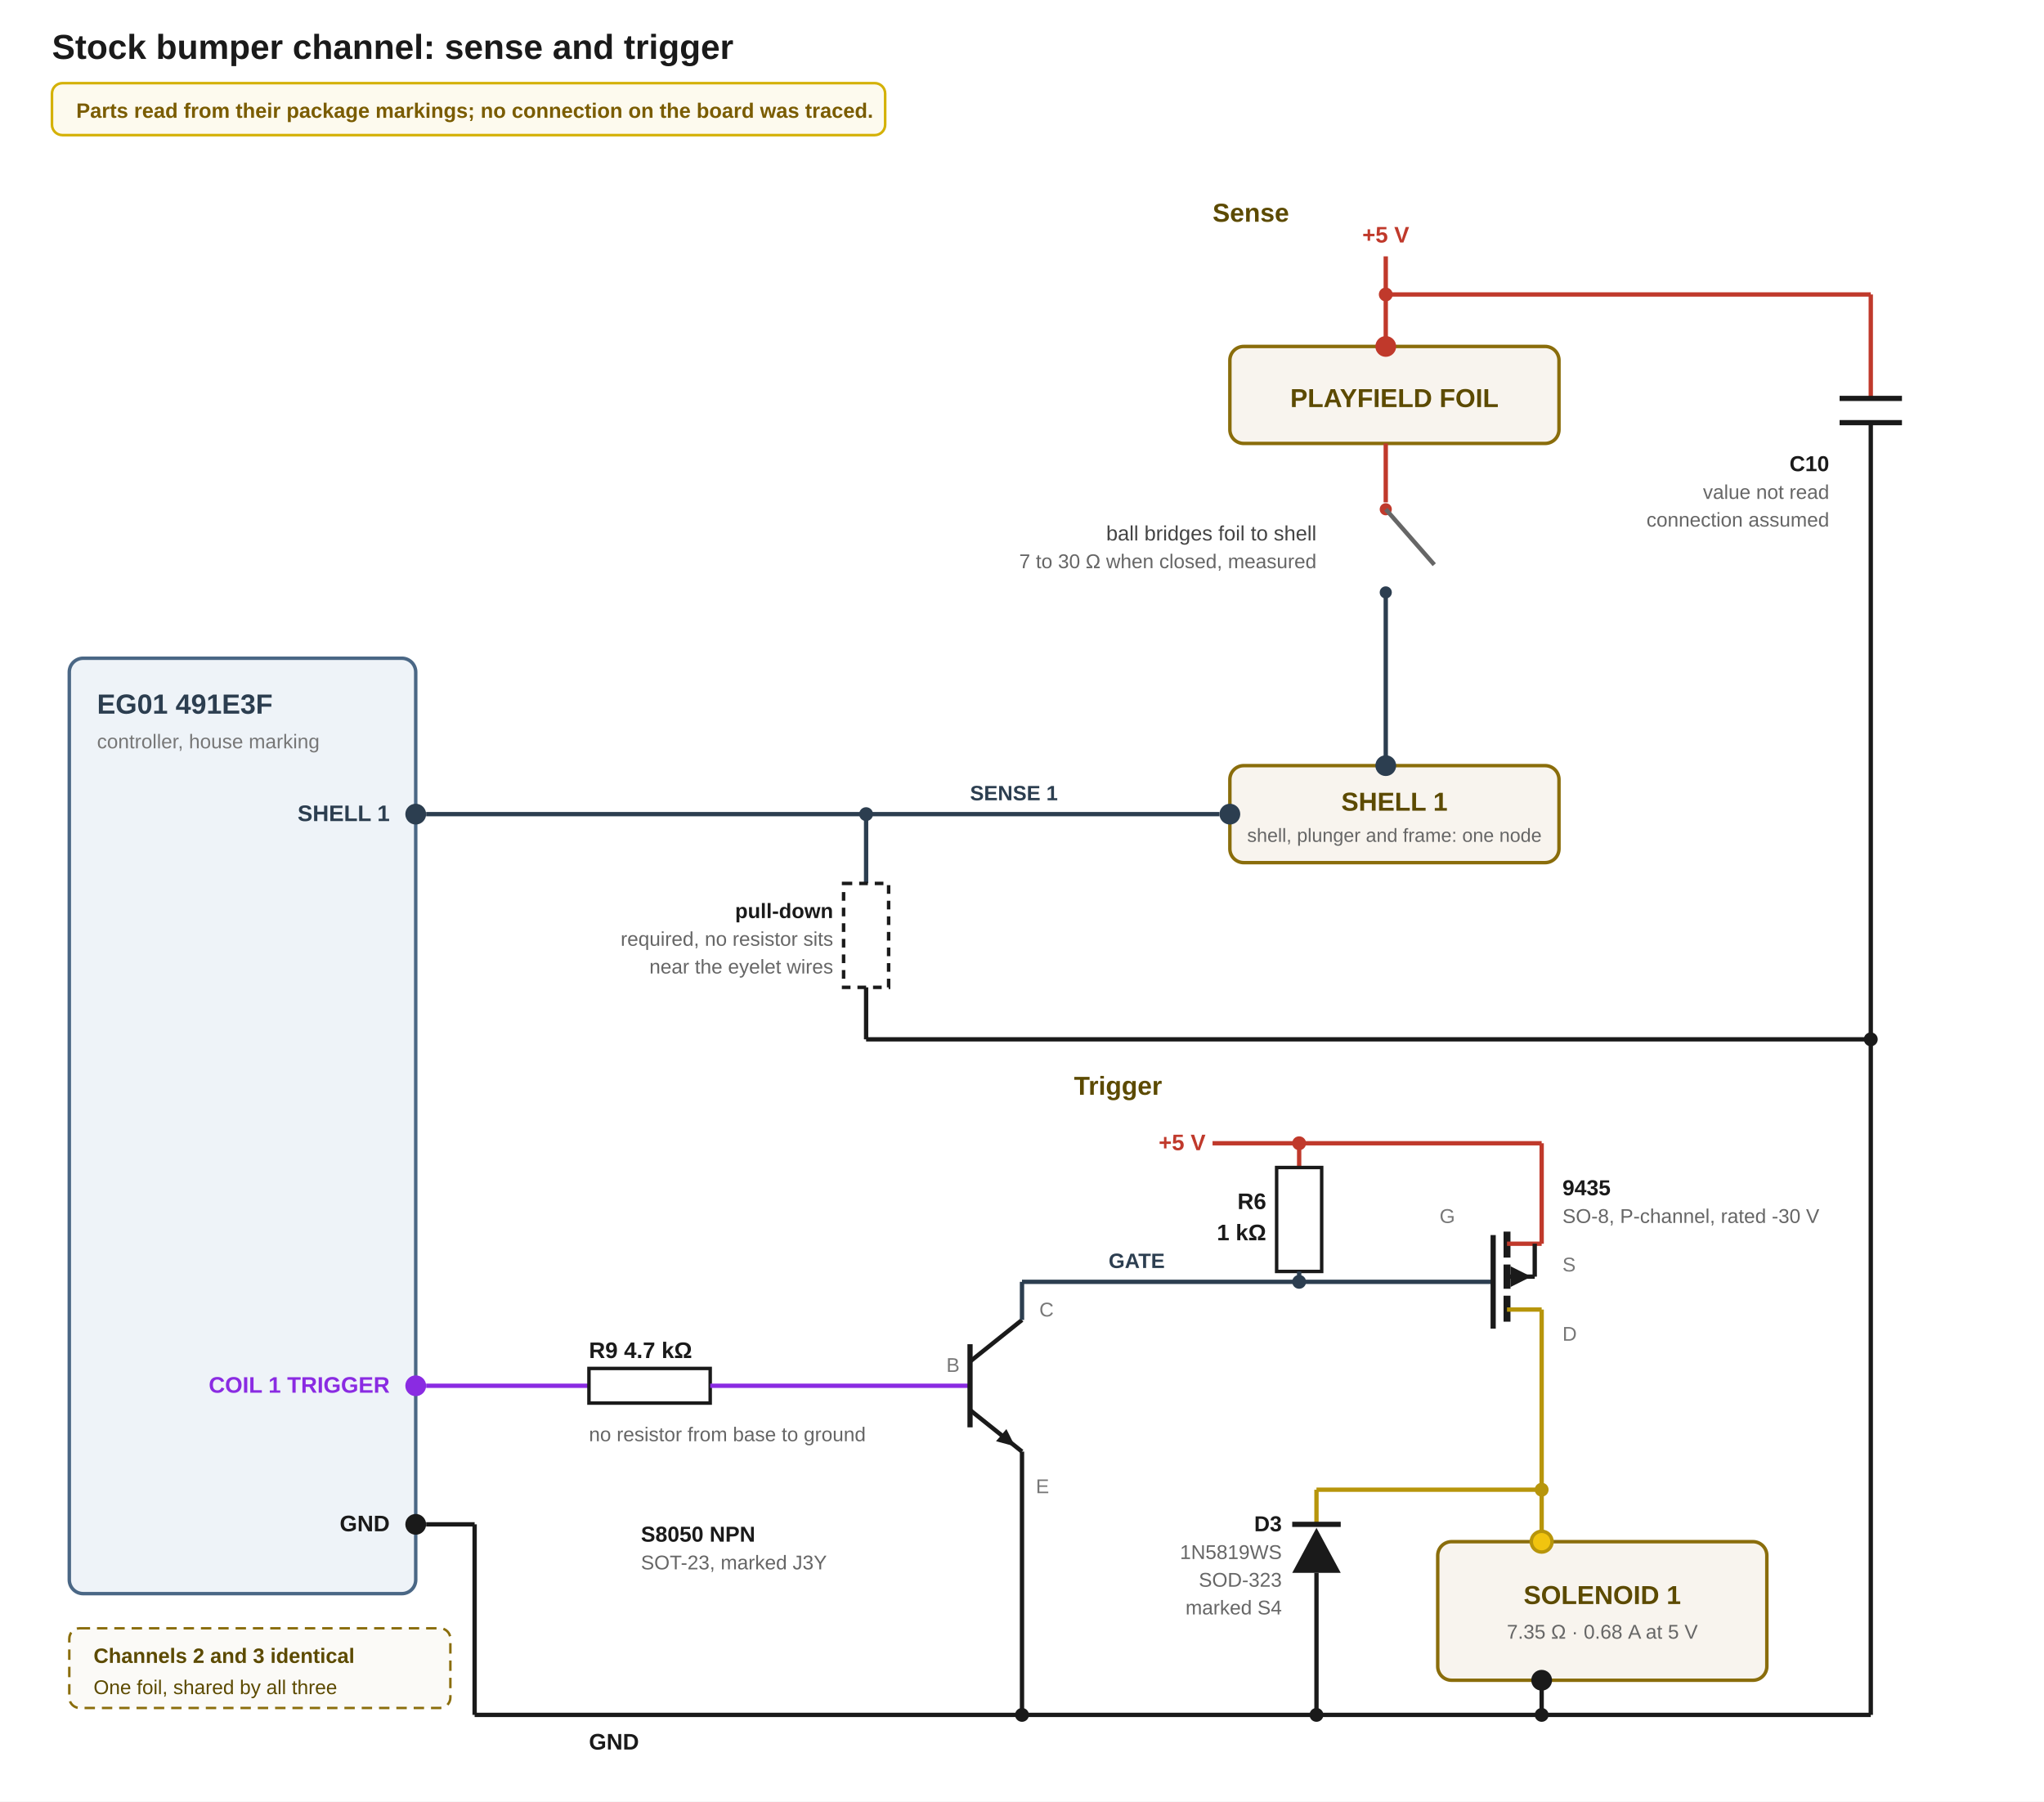
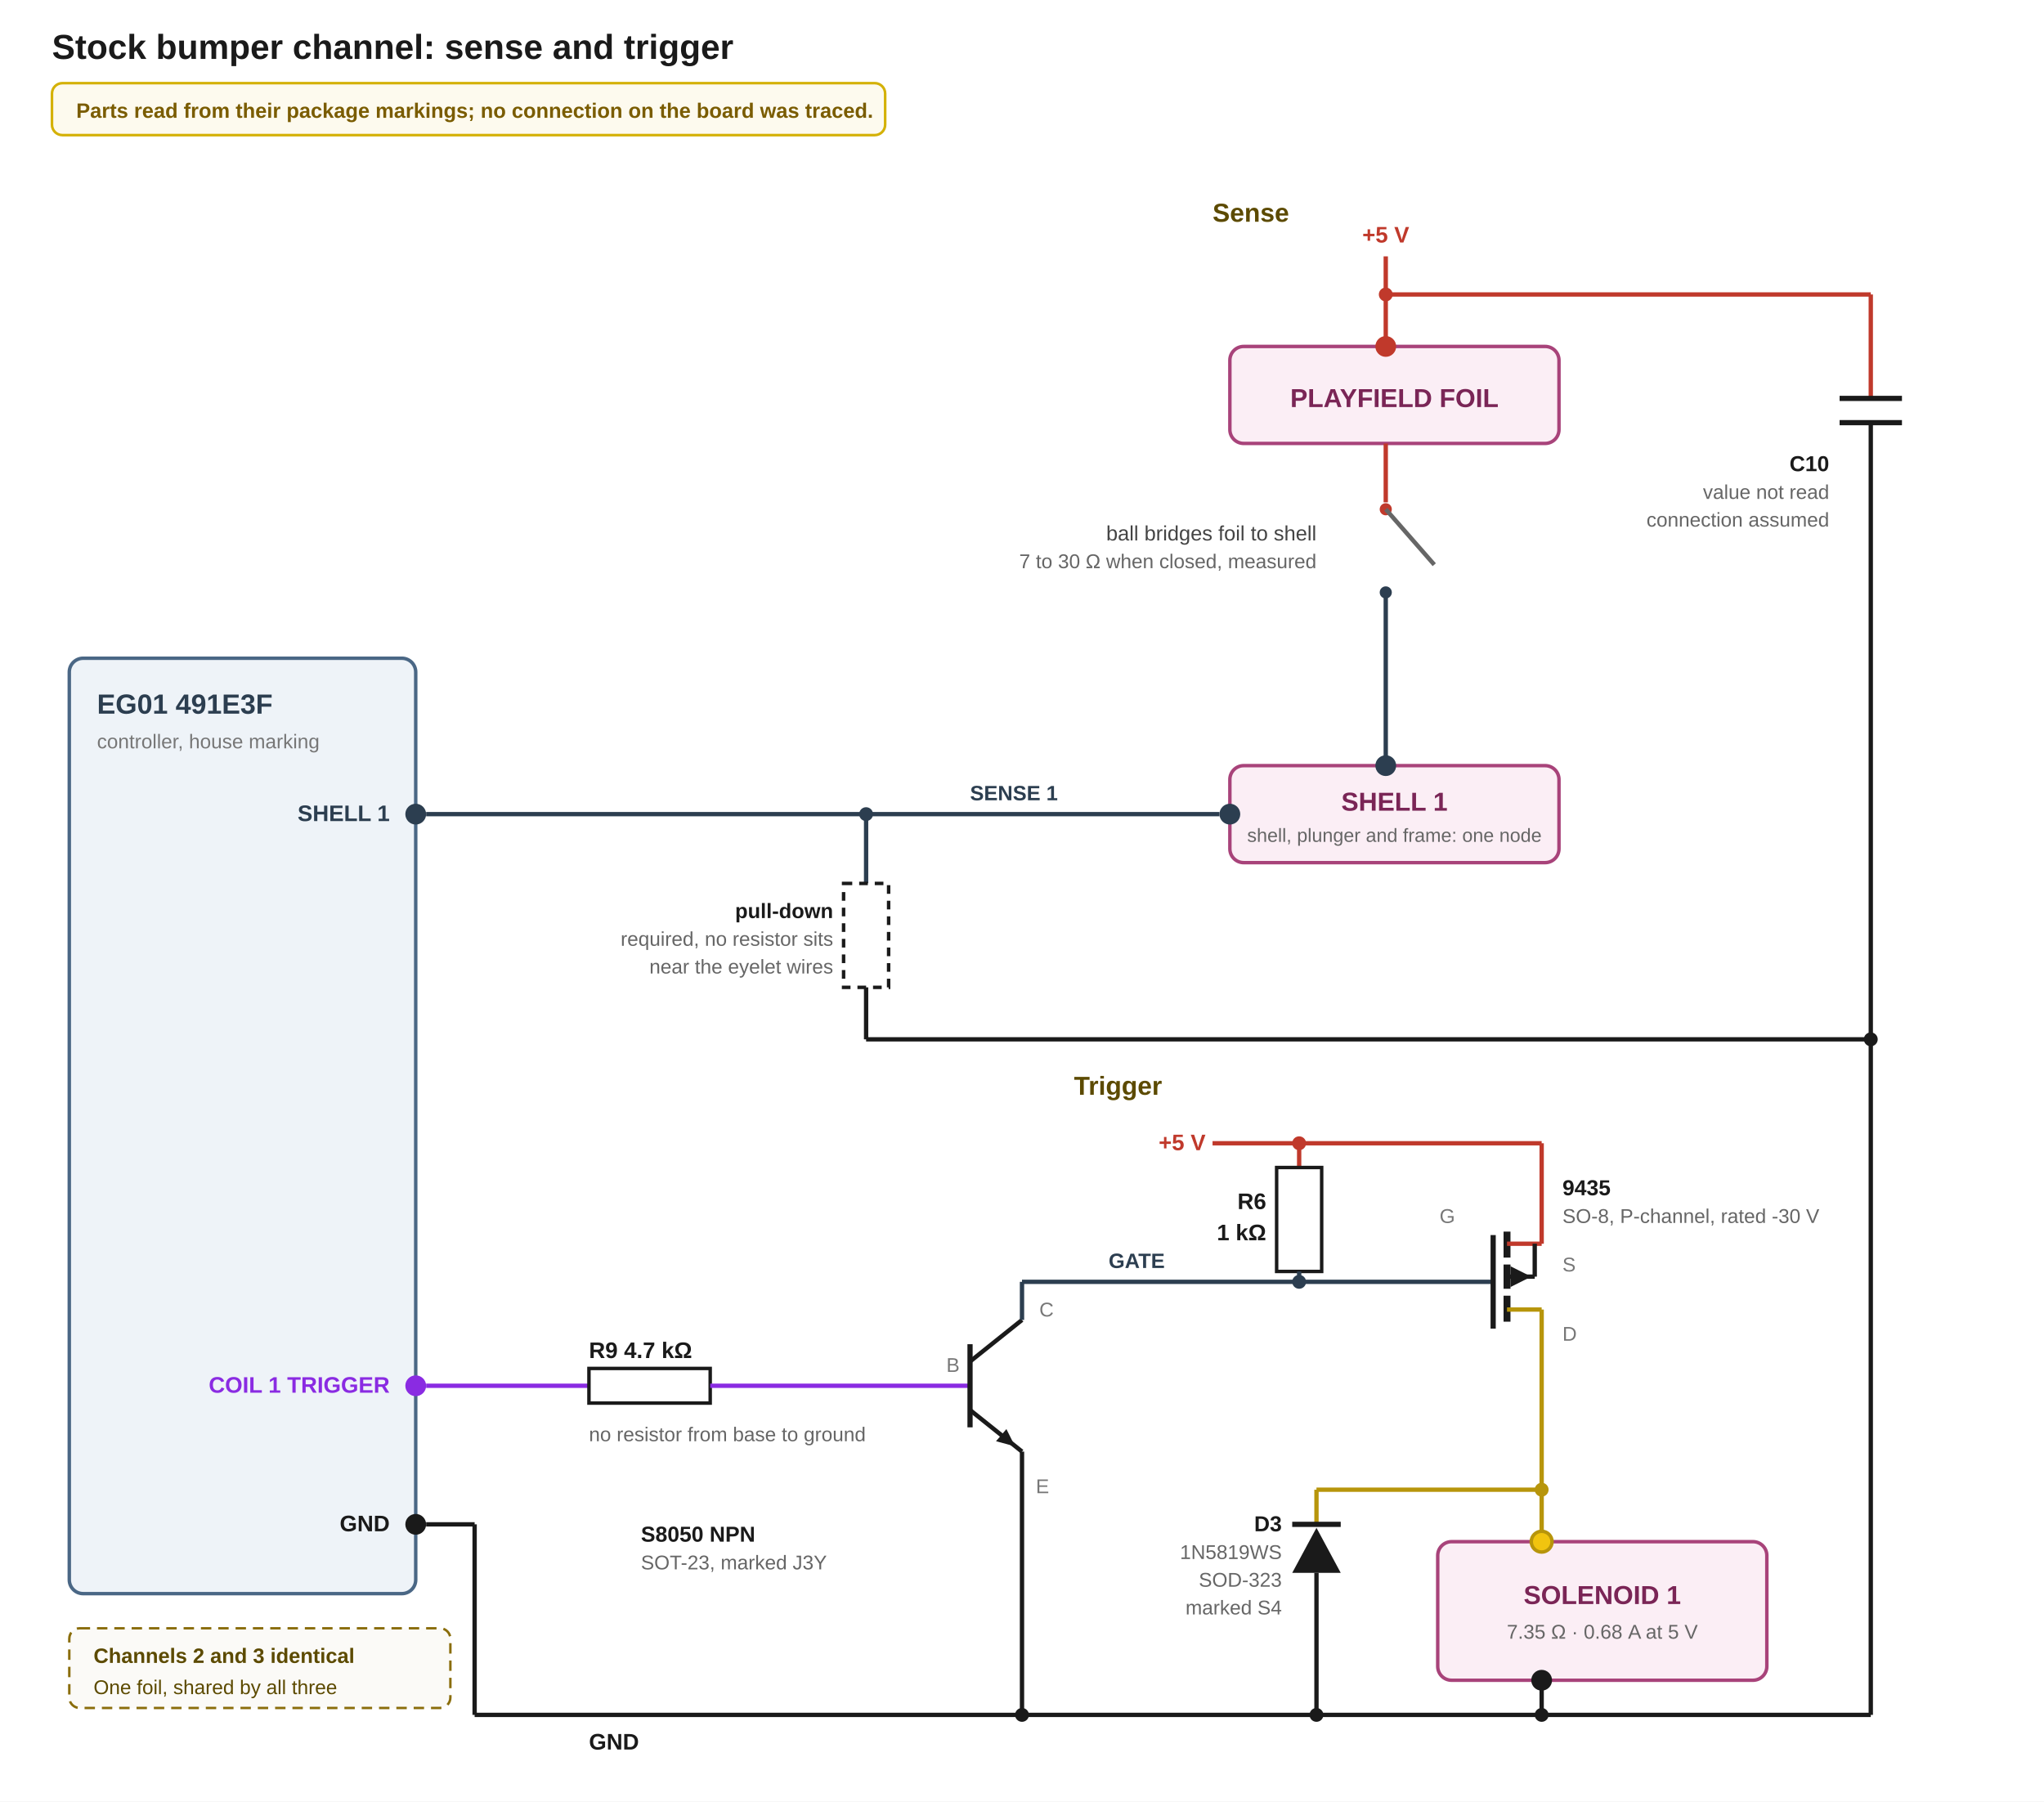
<svg xmlns="http://www.w3.org/2000/svg" viewBox="0 0 1180 1040" font-family="Segoe UI, Arial, sans-serif">
  <rect x="0" y="0" width="1180" height="1040" fill="#ffffff" />
  <text x="30" y="34" font-size="20" font-weight="700" fill="#1a1a1a">Stock bumper channel: sense and trigger</text>
  <rect x="30" y="48" width="481" height="30" rx="6" fill="#fdfaee" stroke="#d4b106" stroke-width="1.5" />
  <text x="44" y="68" font-size="12" font-weight="700" fill="#7a5c00">Parts read from their package markings; no connection on the board was traced.</text>
  <rect x="40" y="380" width="200" height="540" rx="8" fill="#eef3f8" stroke="#4a6785" stroke-width="2" />
  <text x="56" y="412" font-size="16" font-weight="700" fill="#2c3e50">EG01 491E3F</text>
  <text x="56" y="432" font-size="11.5" fill="#777">controller, house marking</text>
  <circle cx="240" cy="470" r="6" fill="#2c3e50" />
  <text x="225" y="474" text-anchor="end" font-size="13" font-weight="700" fill="#2c3e50">SHELL 1</text>
  <circle cx="240" cy="800" r="6" fill="#8a2be2" />
  <text x="225" y="804" text-anchor="end" font-size="13" font-weight="700" fill="#8a2be2">COIL 1 TRIGGER</text>
  <circle cx="240" cy="880" r="6" fill="#1a1a1a" />
  <text x="225" y="884" text-anchor="end" font-size="13" font-weight="700" fill="#1a1a1a">GND</text>
  <text x="700" y="128" font-size="15" font-weight="700" fill="#5c4a00">Sense</text>
  <text x="800" y="140" text-anchor="middle" font-size="13" font-weight="700" fill="#c0392b">+5 V</text>
  <line x1="800" y1="148" x2="800" y2="200" stroke="#c0392b" stroke-width="2.5" />
  <circle cx="800" cy="170" r="4" fill="#c0392b" />
  <line x1="800" y1="170" x2="1080" y2="170" stroke="#c0392b" stroke-width="2.5" />
  <line x1="1080" y1="170" x2="1080" y2="230" stroke="#c0392b" stroke-width="2.5" />
  <line x1="1062" y1="230" x2="1098" y2="230" stroke="#1a1a1a" stroke-width="3" />
  <line x1="1062" y1="244" x2="1098" y2="244" stroke="#1a1a1a" stroke-width="3" />
  <line x1="1080" y1="244" x2="1080" y2="990" stroke="#1a1a1a" stroke-width="2.5" />
  <text x="1056" y="272" text-anchor="end" font-size="12.5" font-weight="700" fill="#1a1a1a">C10</text>
  <text x="1056" y="288" text-anchor="end" font-size="11.5" fill="#666">value not read</text>
  <text x="1056" y="304" text-anchor="end" font-size="11.5" fill="#666">connection assumed</text>
-   <rect x="710" y="200" width="190" height="56" rx="8" fill="#f8f4ee" stroke="#8a6d0b" stroke-width="2" />
+   <rect x="710" y="200" width="190" height="56" rx="8" fill="#fbeef5" stroke="#a8437a" stroke-width="2" />
  <circle cx="800" cy="200" r="6" fill="#c0392b" />
-   <text x="805" y="235" text-anchor="middle" font-size="15" font-weight="700" fill="#5c4a00">PLAYFIELD FOIL</text>
+   <text x="805" y="235" text-anchor="middle" font-size="15" font-weight="700" fill="#7a2556">PLAYFIELD FOIL</text>
  <line x1="800" y1="256" x2="800" y2="290" stroke="#c0392b" stroke-width="2.5" />
  <circle cx="800" cy="294" r="3.5" fill="#c0392b" />
  <line x1="800" y1="294" x2="828" y2="326" stroke="#666" stroke-width="2.5" />
  <circle cx="800" cy="342" r="3.5" fill="#2c3e50" />
  <line x1="800" y1="342" x2="800" y2="442" stroke="#2c3e50" stroke-width="2.5" />
  <text x="760" y="312" text-anchor="end" font-size="12" fill="#444">ball bridges foil to shell</text>
  <text x="760" y="328" text-anchor="end" font-size="11.5" fill="#666">7 to 30 Ω when closed, measured</text>
-   <rect x="710" y="442" width="190" height="56" rx="8" fill="#f8f4ee" stroke="#8a6d0b" stroke-width="2" />
+   <rect x="710" y="442" width="190" height="56" rx="8" fill="#fbeef5" stroke="#a8437a" stroke-width="2" />
  <circle cx="800" cy="442" r="6" fill="#2c3e50" />
-   <text x="805" y="468" text-anchor="middle" font-size="15" font-weight="700" fill="#5c4a00">SHELL 1</text>
+   <text x="805" y="468" text-anchor="middle" font-size="15" font-weight="700" fill="#7a2556">SHELL 1</text>
  <text x="805" y="486" text-anchor="middle" font-size="11" fill="#666">shell, plunger and frame: one node</text>
  <circle cx="710" cy="470" r="6" fill="#2c3e50" />
  <line x1="246" y1="470" x2="704" y2="470" stroke="#2c3e50" stroke-width="2.5" />
  <text x="560" y="462" font-size="12" font-weight="700" fill="#2c3e50">SENSE 1</text>
  <circle cx="500" cy="470" r="4" fill="#2c3e50" />
  <line x1="500" y1="470" x2="500" y2="510" stroke="#2c3e50" stroke-width="2.5" />
  <rect x="487" y="510" width="26" height="60" fill="#fff" stroke="#1a1a1a" stroke-width="2" stroke-dasharray="5 4" />
  <line x1="500" y1="570" x2="500" y2="600" stroke="#1a1a1a" stroke-width="2.5" />
  <text x="481" y="530" text-anchor="end" font-size="12" font-weight="700" fill="#1a1a1a">pull-down</text>
  <text x="481" y="546" text-anchor="end" font-size="11.5" fill="#666">required, no resistor sits</text>
  <text x="481" y="562" text-anchor="end" font-size="11.5" fill="#666">near the eyelet wires</text>
  <line x1="500" y1="600" x2="1080" y2="600" stroke="#1a1a1a" stroke-width="2.5" />
  <circle cx="1080" cy="600" r="4" fill="#1a1a1a" />
  <text x="620" y="632" font-size="15" font-weight="700" fill="#5c4a00">Trigger</text>
  <line x1="700" y1="660" x2="890" y2="660" stroke="#c0392b" stroke-width="2.5" />
  <text x="696" y="664" text-anchor="end" font-size="13" font-weight="700" fill="#c0392b">+5 V</text>
  <circle cx="750" cy="660" r="4" fill="#c0392b" />
  <line x1="750" y1="660" x2="750" y2="674" stroke="#c0392b" stroke-width="2.5" />
  <rect x="737" y="674" width="26" height="60" fill="#fff" stroke="#1a1a1a" stroke-width="2" />
  <text x="731" y="698" text-anchor="end" font-size="13" font-weight="700" fill="#1a1a1a">R6</text>
  <text x="731" y="716" text-anchor="end" font-size="13" font-weight="700" fill="#1a1a1a">1 kΩ</text>
  <line x1="750" y1="734" x2="750" y2="740" stroke="#2c3e50" stroke-width="2.5" />
  <line x1="890" y1="660" x2="890" y2="718" stroke="#c0392b" stroke-width="2.5" />
  <line x1="246" y1="800" x2="340" y2="800" stroke="#8a2be2" stroke-width="2.5" />
  <rect x="340" y="790" width="70" height="20" fill="#fff" stroke="#1a1a1a" stroke-width="2" />
  <text x="340" y="784" font-size="13" font-weight="700" fill="#1a1a1a">R9  4.7 kΩ</text>
  <line x1="410" y1="800" x2="560" y2="800" stroke="#8a2be2" stroke-width="2.5" />
  <text x="340" y="832" font-size="11.5" fill="#666">no resistor from base to ground</text>
  <line x1="560" y1="776" x2="560" y2="824" stroke="#1a1a1a" stroke-width="3" />
  <line x1="560" y1="786" x2="590" y2="762" stroke="#1a1a1a" stroke-width="2.5" />
  <line x1="560" y1="814" x2="590" y2="838" stroke="#1a1a1a" stroke-width="2.5" />
  <polygon points="586,835 575,832 581,825" fill="#1a1a1a" />
  <text x="554" y="792" text-anchor="end" font-size="11.5" fill="#777">B</text>
  <text x="600" y="760" font-size="11.5" fill="#777">C</text>
  <text x="598" y="862" font-size="11.5" fill="#777">E</text>
  <text x="370" y="890" font-size="12.5" font-weight="700" fill="#1a1a1a">S8050 NPN</text>
  <text x="370" y="906" font-size="11.5" fill="#666">SOT-23, marked J3Y</text>
  <line x1="590" y1="762" x2="590" y2="740" stroke="#2c3e50" stroke-width="2.5" />
  <line x1="590" y1="740" x2="862" y2="740" stroke="#2c3e50" stroke-width="2.5" />
  <circle cx="750" cy="740" r="4" fill="#2c3e50" />
  <text x="640" y="732" font-size="12" font-weight="700" fill="#2c3e50">GATE</text>
  <line x1="862" y1="713" x2="862" y2="767" stroke="#1a1a1a" stroke-width="3" />
  <line x1="870" y1="711" x2="870" y2="726" stroke="#1a1a1a" stroke-width="4" />
  <line x1="870" y1="730" x2="870" y2="744" stroke="#1a1a1a" stroke-width="4" />
  <line x1="870" y1="748" x2="870" y2="763" stroke="#1a1a1a" stroke-width="4" />
  <line x1="870" y1="718" x2="890" y2="718" stroke="#c0392b" stroke-width="2.5" />
  <line x1="870" y1="756" x2="890" y2="756" stroke="#b7950b" stroke-width="2.5" />
  <line x1="870" y1="737" x2="886" y2="737" stroke="#1a1a1a" stroke-width="2.5" />
  <line x1="886" y1="737" x2="886" y2="718" stroke="#1a1a1a" stroke-width="2.5" />
  <polygon points="884,737 872,731 872,743" fill="#1a1a1a" />
  <text x="902" y="690" font-size="12.5" font-weight="700" fill="#1a1a1a">9435</text>
  <text x="902" y="706" font-size="11.5" fill="#666">SO-8, P-channel, rated -30 V</text>
  <text x="902" y="734" font-size="11.5" fill="#777">S</text>
  <text x="902" y="774" font-size="11.5" fill="#777">D</text>
  <text x="840" y="706" text-anchor="end" font-size="11.5" fill="#777">G</text>
  <line x1="890" y1="756" x2="890" y2="890" stroke="#b7950b" stroke-width="2.5" />
  <circle cx="890" cy="860" r="4" fill="#b7950b" />
  <line x1="760" y1="860" x2="890" y2="860" stroke="#b7950b" stroke-width="2.5" />
  <line x1="760" y1="860" x2="760" y2="880" stroke="#b7950b" stroke-width="2.5" />
  <line x1="746" y1="880" x2="774" y2="880" stroke="#1a1a1a" stroke-width="3" />
  <polygon points="760,882 746,908 774,908" fill="#1a1a1a" />
  <line x1="760" y1="908" x2="760" y2="990" stroke="#1a1a1a" stroke-width="2.5" />
  <text x="740" y="884" text-anchor="end" font-size="12.5" font-weight="700" fill="#1a1a1a">D3</text>
  <text x="740" y="900" text-anchor="end" font-size="11.5" fill="#666">1N5819WS</text>
  <text x="740" y="916" text-anchor="end" font-size="11.5" fill="#666">SOD-323</text>
  <text x="740" y="932" text-anchor="end" font-size="11.5" fill="#666">marked S4</text>
-   <rect x="830" y="890" width="190" height="80" rx="8" fill="#f8f4ee" stroke="#8a6d0b" stroke-width="2" />
+   <rect x="830" y="890" width="190" height="80" rx="8" fill="#fbeef5" stroke="#a8437a" stroke-width="2" />
  <circle cx="890" cy="890" r="6" fill="#f1c40f" stroke="#b7950b" stroke-width="2" />
  <circle cx="890" cy="970" r="6" fill="#1a1a1a" />
-   <text x="925" y="926" text-anchor="middle" font-size="15" font-weight="700" fill="#5c4a00">SOLENOID 1</text>
+   <text x="925" y="926" text-anchor="middle" font-size="15" font-weight="700" fill="#7a2556">SOLENOID 1</text>
  <text x="925" y="946" text-anchor="middle" font-size="11.5" fill="#666">7.35 Ω · 0.68 A at 5 V</text>
  <line x1="890" y1="970" x2="890" y2="990" stroke="#1a1a1a" stroke-width="2.5" />
  <line x1="590" y1="838" x2="590" y2="990" stroke="#1a1a1a" stroke-width="2.5" />
  <line x1="246" y1="880" x2="274" y2="880" stroke="#1a1a1a" stroke-width="2.5" />
  <line x1="274" y1="880" x2="274" y2="990" stroke="#1a1a1a" stroke-width="2.5" />
  <line x1="274" y1="990" x2="1080" y2="990" stroke="#1a1a1a" stroke-width="2.5" />
  <circle cx="590" cy="990" r="4" fill="#1a1a1a" />
  <circle cx="760" cy="990" r="4" fill="#1a1a1a" />
  <circle cx="890" cy="990" r="4" fill="#1a1a1a" />
  <text x="340" y="1010" font-size="13" font-weight="700" fill="#1a1a1a">GND</text>
  <rect x="40" y="940" width="220" height="46" rx="6" fill="#fbfaf7" stroke="#8a6d0b" stroke-width="1.4" stroke-dasharray="6 4" />
  <text x="54" y="960" font-size="12" font-weight="700" fill="#5c4a00">Channels 2 and 3 identical</text>
  <text x="54" y="978" font-size="11.5" fill="#5c4a00">One foil, shared by all three</text>
</svg>
